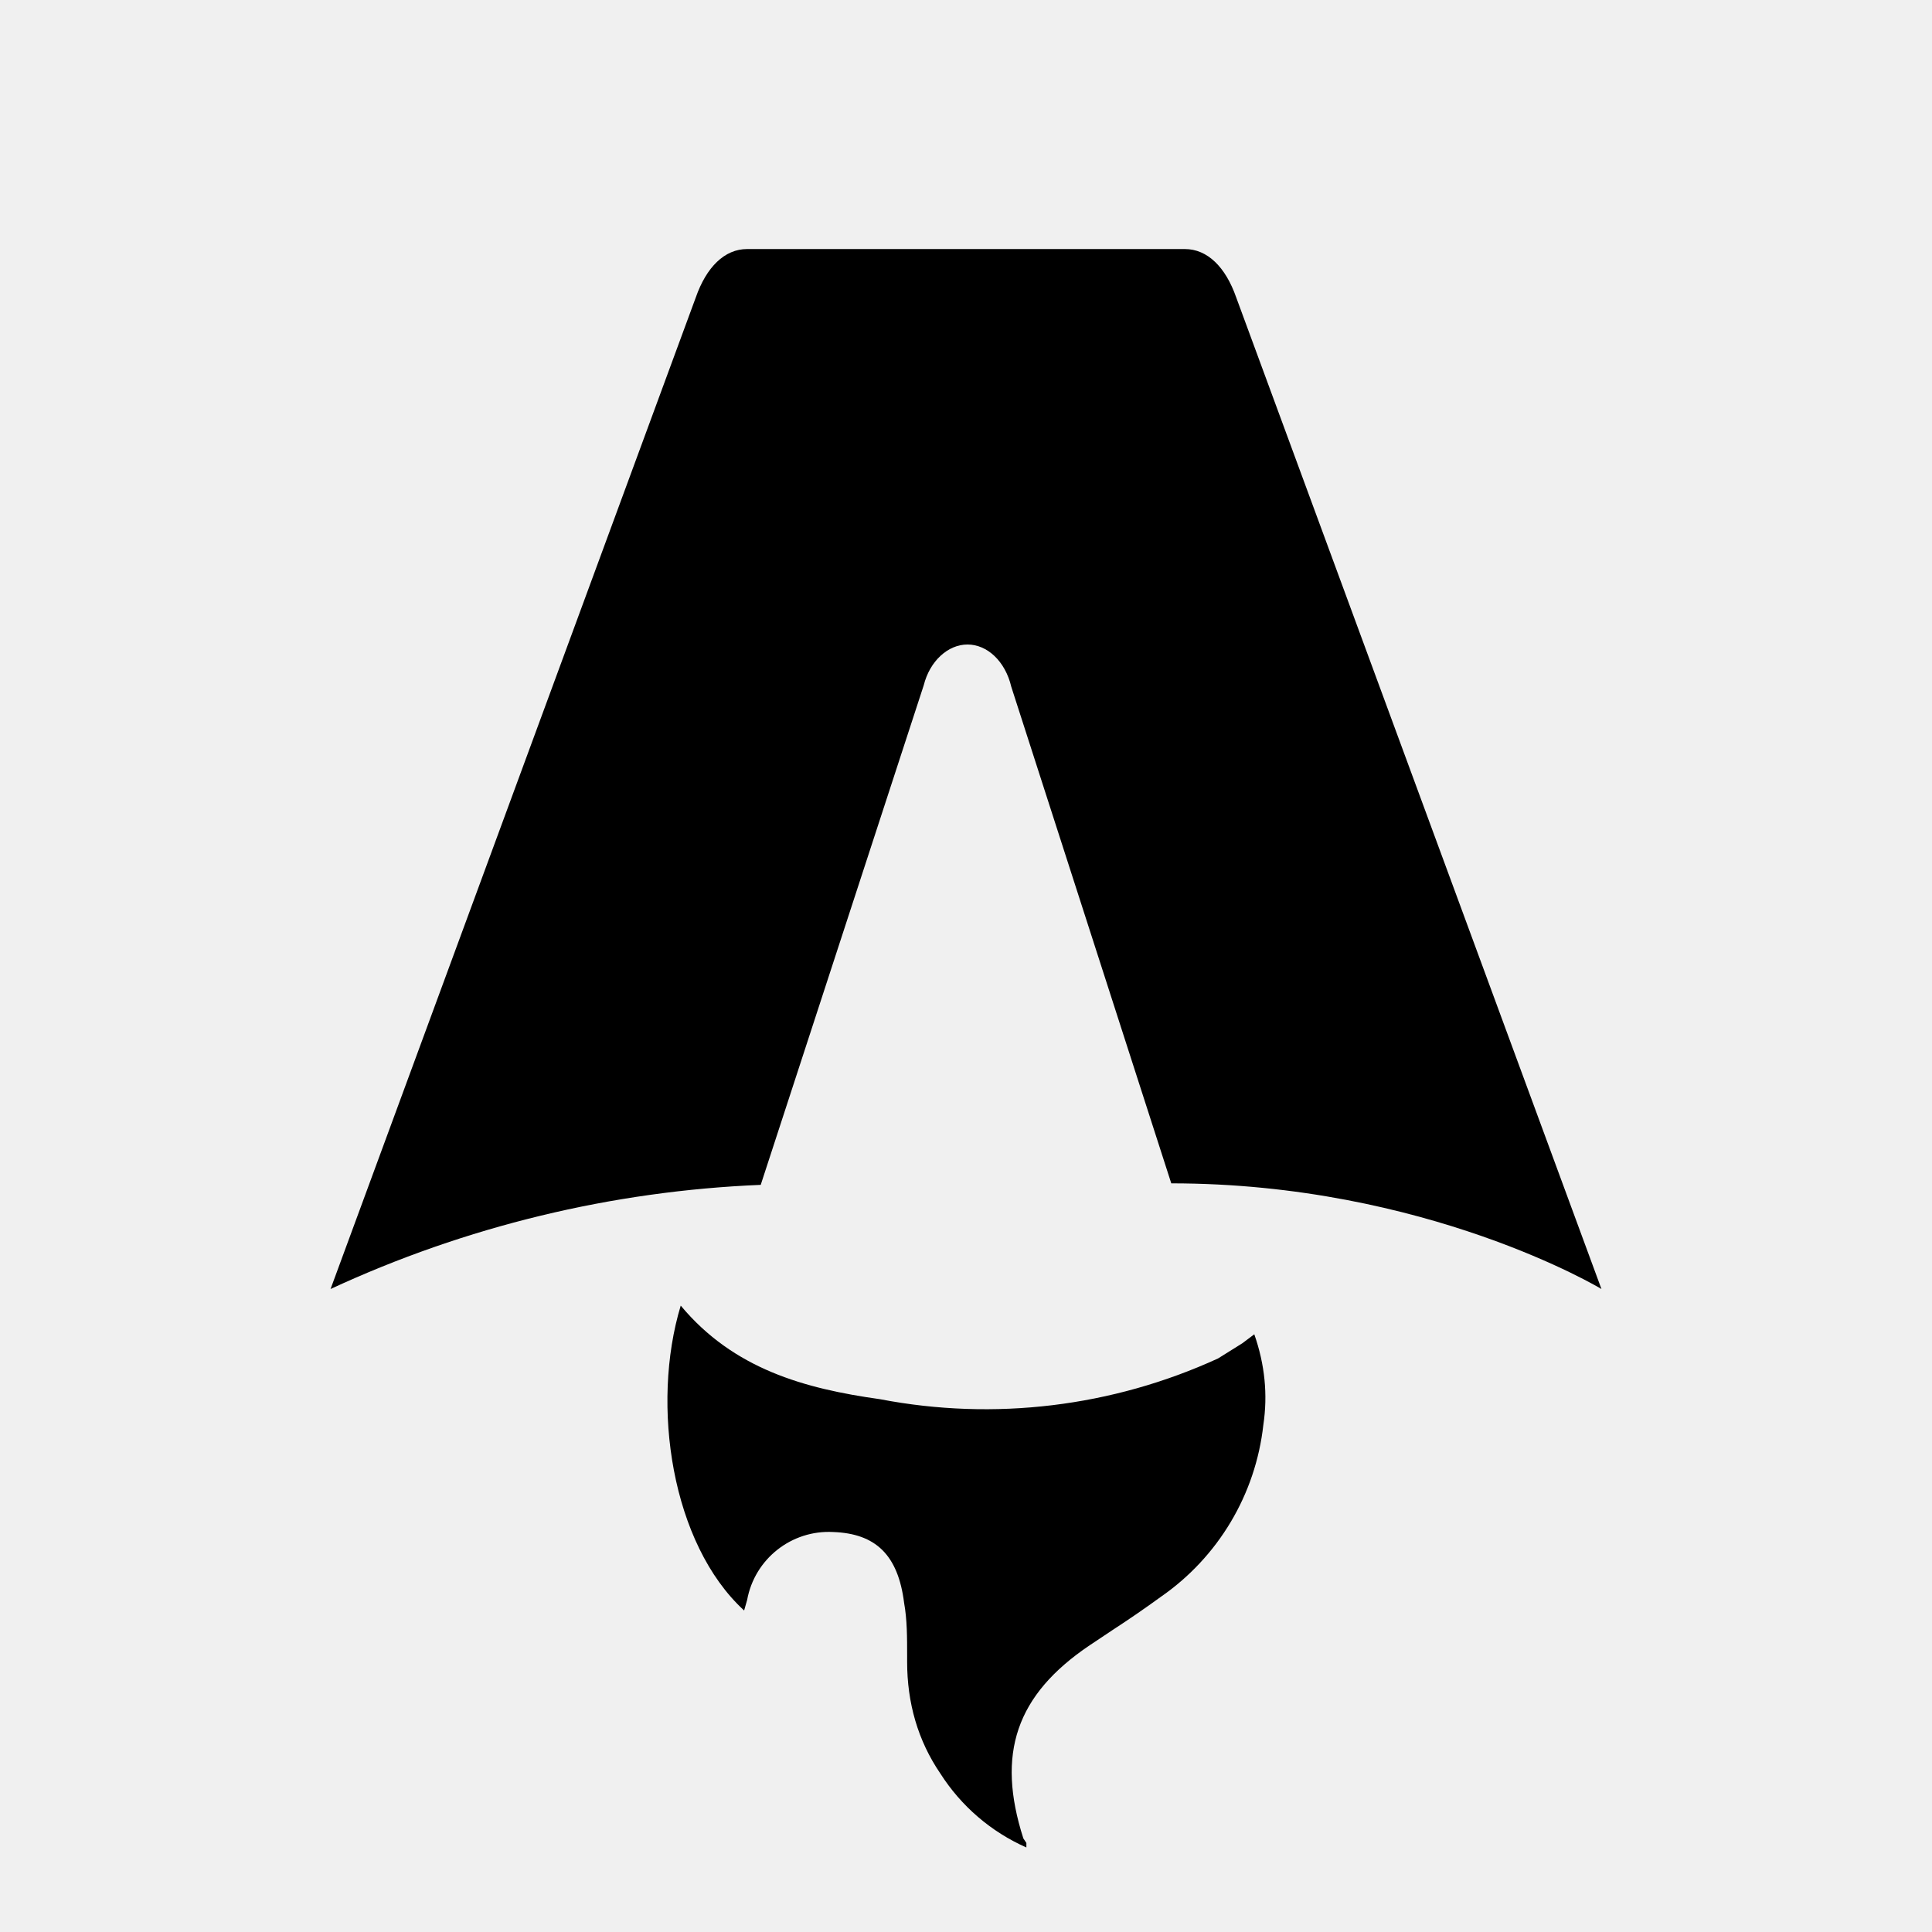
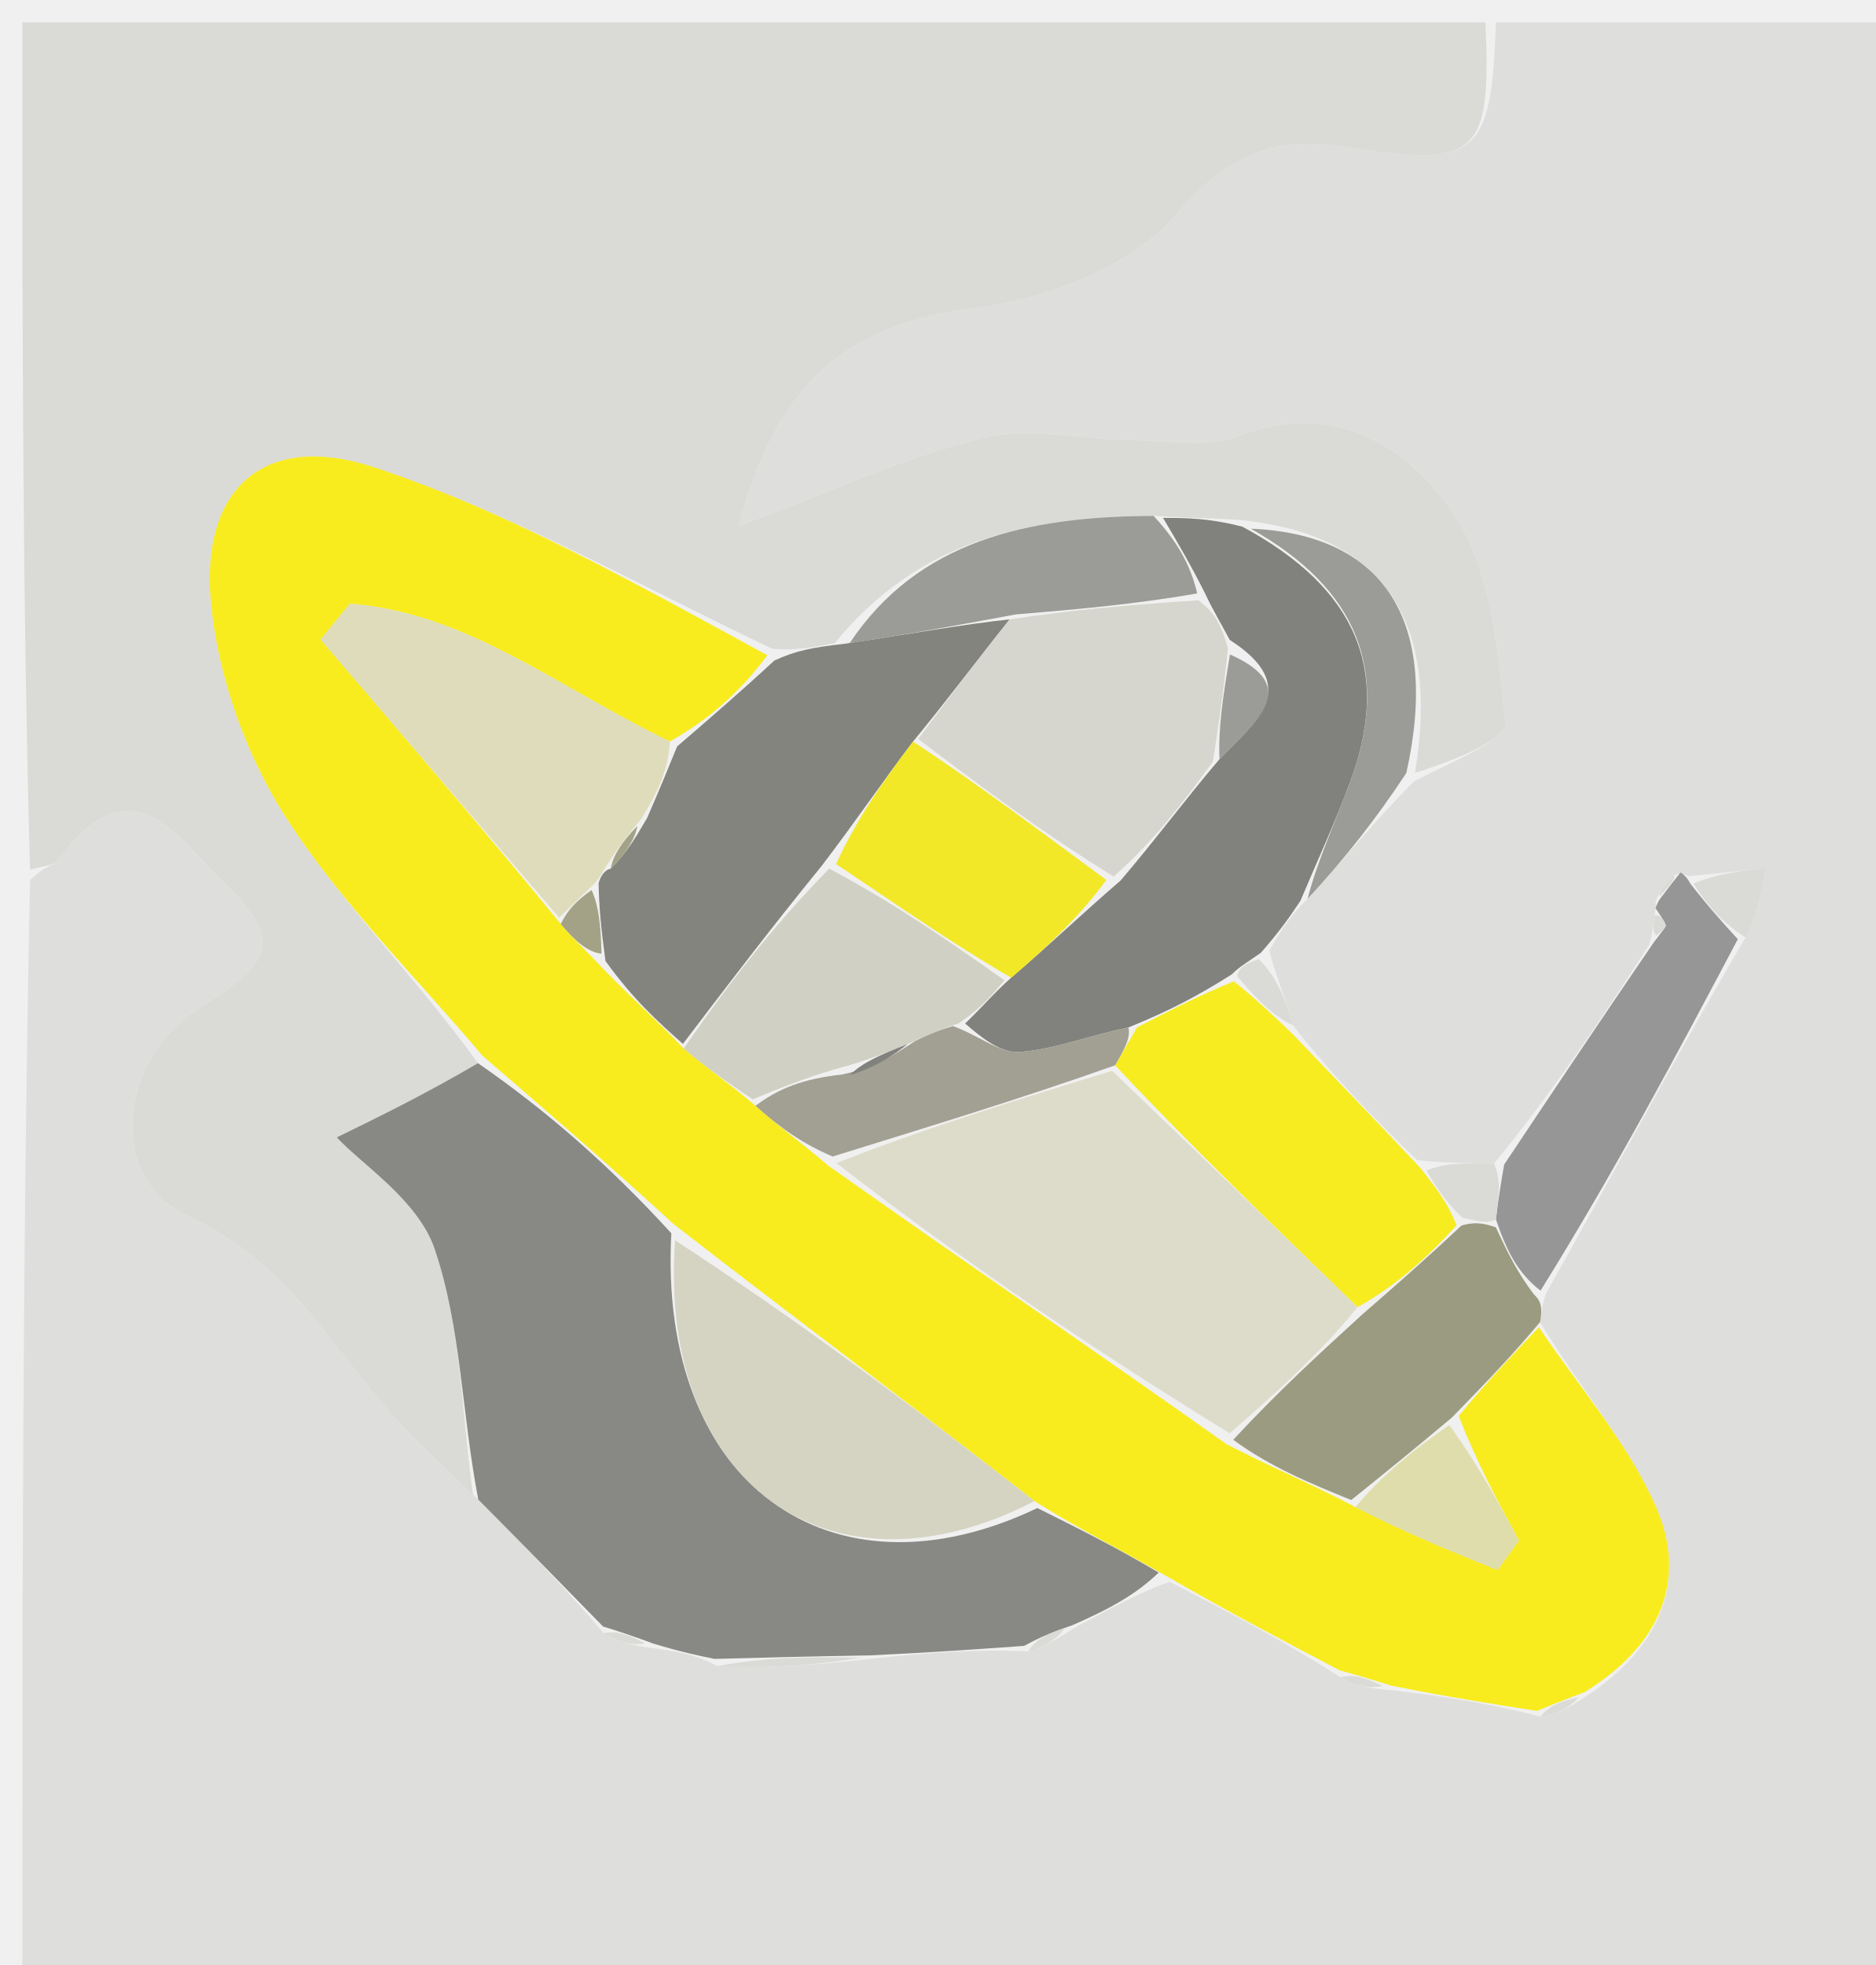
- <svg xmlns="http://www.w3.org/2000/svg" fill="none" viewBox="0 0 128 128">
-   <path d="M50.4 78.5a75.1 75.1 0 0 0-28.5 6.9l24.2-65.7c.7-2 1.9-3.2 3.4-3.2h29c1.5 0 2.7 1.2 3.4 3.2l24.2 65.7s-11.6-7-28.5-7L67 45.5c-.4-1.7-1.6-2.8-2.9-2.8-1.3 0-2.5 1.1-2.9 2.7L50.4 78.5Zm-1.1 28.2Zm-4.2-20.2c-2 6.6-.6 15.8 4.2 20.2a17.5 17.5 0 0 1 .2-.7 5.5 5.5 0 0 1 5.7-4.5c2.8.1 4.3 1.5 4.7 4.7.2 1.1.2 2.3.2 3.5v.4c0 2.7.7 5.2 2.2 7.4a13 13 0 0 0 5.7 4.9v-.3l-.2-.3c-1.8-5.6-.5-9.5 4.4-12.8l1.5-1a73 73 0 0 0 3.2-2.2 16 16 0 0 0 6.8-11.4c.3-2 .1-4-.6-6l-.8.6-1.6 1a37 37 0 0 1-22.4 2.7c-5-.7-9.7-2-13.2-6.2Z" />
-   <style>
-         path { fill: #000; }
-         @media (prefers-color-scheme: dark) {
-             path { fill: #FFF; }
-         }
-     </style>
+ <svg xmlns="http://www.w3.org/2000/svg" version="1.1" id="Layer_1" x="0px" y="0px" width="100%" viewBox="0 0 84 88" enable-background="new 0 0 84 88" xml:space="preserve">
+   <path fill="#DEDEDD" opacity="1" stroke="none" d=" M67,1   C72.989,1 78.978,1 84.984,1   C84.984,30.269 84.984,59.538 84.984,88.903   C57.116,88.903 29.231,88.903 1,88.903   C1,72.647 1,56.292 1.345,39.416   C1.997,38.775 2.428,38.746 2.594,38.521   C6.015,33.904 8.015,37.656 10.294,39.803   C13.324,42.656 11.049,43.709 8.748,45.263   C5.308,47.587 4.805,52.802 8.388,54.441   C12.784,56.453 14.716,60.148 17.529,63.324   C18.664,64.605 19.961,65.742 21.422,67.157   C23.443,69.193 25.227,71.017 27.043,73.141   C27.744,73.572 28.411,73.702 29.45,73.839   C30.551,73.996 31.279,74.144 32.132,74.619   C34.502,74.746 36.746,74.546 39.412,74.242   C41.844,73.996 43.855,73.852 46.04,73.955   C46.807,73.771 47.401,73.34 48.314,72.796   C49.781,72.021 50.928,71.36 52.391,70.837   C55.141,72.254 57.575,73.531 60.044,75.117   C60.759,75.525 61.44,75.624 62.502,75.708   C64.868,76.002 66.853,76.312 68.998,76.876   C69.77,76.77 70.383,76.409 71.259,75.819   C74.53,73.585 75.53,70.6 74.174,67.497   C72.908,64.6 70.71,62.109 68.978,59.206   C69.071,58.645 69.07,58.319 69.31,57.805   C72.336,52.432 75.085,47.246 78.18,41.984   C78.72,40.894 78.914,39.88 79.108,38.866   C78.016,38.993 76.923,39.121 75.681,39.233   C75.532,39.218 75.269,39.072 74.989,39.188   C74.502,39.642 74.295,39.98 74.141,40.401   C74.194,40.483 74.149,40.674 74.102,41.004   C74.037,41.555 74.018,41.776 73.862,42.315   C71.606,45.806 69.487,48.979 66.915,52.109   C65.563,52.075 64.664,52.084 63.476,51.955   C61.419,49.977 59.651,48.138 57.91,45.913   C57.546,44.638 57.155,43.748 56.851,42.577   C57.372,41.643 57.808,40.992 58.567,40.251   C60.245,38.438 61.599,36.716 63.34,34.985   C65.029,34.106 67.504,33.114 67.429,32.384   C67.095,29.132 66.788,25.431 65.029,22.892   C63.059,20.047 59.766,17.866 55.499,19.519   C54.102,20.06 52.348,19.73 50.759,19.712   C48.502,19.686 46.129,19.1 44.016,19.615   C40.571,20.454 37.296,21.989 33.093,23.547   C34.867,16.732 38.307,14.48 43.736,13.788   C46.902,13.384 50.688,11.927 52.662,9.628   C54.978,6.932 57.08,6.073 60.219,6.574   C66.166,7.525 66.799,7.01 67,1  z" />
+   <path fill="#DADAD7" opacity="1" stroke="none" d=" M21.184,66.944   C19.961,65.742 18.664,64.605 17.529,63.324   C14.716,60.148 12.784,56.453 8.388,54.441   C4.805,52.802 5.308,47.587 8.748,45.263   C11.049,43.709 13.324,42.656 10.294,39.803   C8.015,37.656 6.015,33.904 2.594,38.521   C2.428,38.746 1.997,38.775 1.345,38.947   C1,26.387 1,13.774 1,1   C22.687,1 44.375,1 66.531,1   C66.799,7.01 66.166,7.525 60.219,6.574   C57.08,6.073 54.978,6.932 52.662,9.628   C50.688,11.927 46.902,13.384 43.736,13.788   C38.307,14.48 34.867,16.732 33.093,23.547   C37.296,21.989 40.571,20.454 44.016,19.615   C46.129,19.1 48.502,19.686 50.759,19.712   C52.348,19.73 54.102,20.06 55.499,19.519   C59.766,17.866 63.059,20.047 65.029,22.892   C66.788,25.431 67.095,29.132 67.429,32.384   C67.504,33.114 65.029,34.106 63.375,34.611   C64.508,27.786 61.973,23.92 55.521,23.287   C54.128,23.196 53.109,23.195 51.667,23.105   C45.952,23.117 41.096,24.247 37.386,28.806   C36.363,28.996 35.631,29.144 34.587,29.055   C28.459,26.135 22.815,22.93 16.771,20.931   C11.83,19.296 8.939,21.878 9.452,27.053   C9.777,30.326 11.006,33.796 12.78,36.568   C15.257,40.437 18.621,43.736 21.407,47.613   C19.042,49.004 16.876,50.06 15.082,50.936   C16.214,52.158 18.713,53.74 19.462,55.921   C20.65,59.385 20.67,63.249 21.184,66.944  z" />
+   <path fill="#F8EC1E" opacity="1" stroke="none" d=" M21.606,47.279   C18.621,43.736 15.257,40.437 12.78,36.568   C11.006,33.796 9.777,30.326 9.452,27.053   C8.939,21.878 11.83,19.296 16.771,20.931   C22.815,22.93 28.459,26.135 34.369,29.346   C33.085,31.058 31.707,32.242 30.002,33.207   C25.065,30.84 20.91,27.424 15.665,27.038   C15.23,27.572 14.795,28.106 14.36,28.641   C17.922,32.792 21.483,36.944 25.116,41.381   C25.76,42.155 26.332,42.643 27.083,43.457   C28.368,44.772 29.477,45.761 30.622,46.958   C31.677,47.855 32.696,48.543 33.837,49.522   C34.953,50.516 35.947,51.219 37.114,52.215   C43.112,56.464 48.938,60.422 54.921,64.668   C56.892,65.698 58.706,66.437 60.71,67.497   C62.958,68.649 65.015,69.479 67.071,70.31   C67.39,69.871 67.709,69.432 68.028,68.994   C67.086,67.248 66.144,65.503 65.331,63.414   C66.614,61.86 67.768,60.65 68.922,59.439   C70.71,62.109 72.908,64.6 74.174,67.497   C75.53,70.6 74.53,73.585 70.97,75.78   C69.89,76.187 69.364,76.404 68.838,76.622   C66.853,76.312 64.868,76.002 62.3,75.486   C61.148,75.122 60.578,74.965 60.009,74.809   C57.575,73.531 55.141,72.254 52.211,70.566   C49.964,69.282 48.213,68.409 46.332,67.224   C40.913,62.985 35.625,59.058 30.169,54.819   C27.204,52.097 24.405,49.688 21.606,47.279  z" />
+   <path fill="#888884" opacity="1" stroke="none" d=" M46.462,67.536   C48.213,68.409 49.964,69.282 51.895,70.426   C50.928,71.36 49.781,72.021 48.016,72.789   C46.888,73.167 46.377,73.438 45.867,73.709   C43.855,73.852 41.844,73.996 38.986,74.134   C36.095,74.183 34.051,74.237 32.007,74.292   C31.279,74.144 30.551,73.996 29.261,73.606   C28.137,73.19 27.573,73.015 27.01,72.84   C25.227,71.017 23.443,69.193 21.422,67.157   C20.67,63.249 20.65,59.385 19.462,55.921   C18.713,53.74 16.214,52.158 15.082,50.936   C16.876,50.06 19.042,49.004 21.407,47.613   C24.405,49.688 27.204,52.097 30.068,55.232   C29.462,66.464 37.209,71.956 46.462,67.536  z" />
+   <path fill="#81817D" opacity="1" stroke="none" d=" M52.09,23.193   C53.109,23.195 54.128,23.196 55.648,23.588   C60.813,26.378 62.297,30.054 60.483,34.983   C59.816,36.798 58.995,38.556 58.244,40.34   C57.808,40.992 57.372,41.643 56.471,42.669   C55.771,43.159 55.537,43.275 55.167,43.638   C53.661,44.596 52.291,45.306 50.543,46.012   C48.658,46.404 47.165,47.016 45.639,47.111   C44.772,47.165 43.852,46.375 43.226,45.836   C43.992,45.104 44.488,44.501 45.287,43.787   C47.014,42.311 48.437,40.945 50.193,39.429   C51.792,37.556 53.058,35.832 54.62,33.996   C56.28,32.299 58.334,30.751 55.077,28.657   C54.672,27.887 54.358,27.396 53.984,26.598   C53.312,25.258 52.701,24.225 52.09,23.193  z" />
+   <path fill="#F7EC1F" opacity="1" stroke="none" d=" M50.921,46.016   C52.291,45.306 53.661,44.596 55.264,43.949   C56.291,44.775 57.088,45.537 57.884,46.299   C59.651,48.138 61.419,49.977 63.6,52.288   C64.434,53.345 64.855,53.93 65.237,54.872   C63.815,56.431 62.433,57.632 60.8,58.54   C56.969,54.817 53.388,51.386 49.945,47.709   C50.362,46.98 50.641,46.498 50.921,46.016  z" />
+   <path fill="#969696" opacity="1" stroke="none" d=" M74.149,40.674   C74.149,40.674 74.194,40.483 74.372,40.225   C74.789,39.669 75.029,39.37 75.269,39.072   C75.269,39.072 75.532,39.218 75.694,39.555   C76.515,40.616 77.175,41.338 77.834,42.06   C75.085,47.246 72.336,52.432 68.997,57.801   C67.937,56.977 67.466,55.97 67,54.608   C67.126,53.553 67.247,52.853 67.369,52.153   C69.487,48.979 71.606,45.806 74.061,42.215   C74.471,41.668 74.638,41.5 74.603,41.416   C74.492,41.152 74.306,40.919 74.149,40.674  z" />
+   <path fill="#9B9B81" opacity="1" stroke="none" d=" M66.996,54.963   C67.466,55.97 67.937,56.977 68.72,57.988   C69.07,58.319 69.071,58.645 68.978,59.206   C67.768,60.65 66.614,61.86 65.036,63.476   C63.248,64.979 61.883,66.078 60.519,67.177   C58.706,66.437 56.892,65.698 55.235,64.478   C57.278,62.276 59.165,60.554 61.051,58.833   C62.433,57.632 63.815,56.431 65.454,54.885   C66.139,54.682 66.567,54.822 66.996,54.963  z" />
+   <path fill="#9B9B97" opacity="1" stroke="none" d=" M58.567,40.251   C58.995,38.556 59.816,36.798 60.483,34.983   C62.297,30.054 60.813,26.378 56.021,23.677   C61.973,23.92 64.508,27.786 62.987,34.619   C61.599,36.716 60.245,38.438 58.567,40.251  z" />
+   <path fill="#DADAD7" opacity="1" stroke="none" d=" M78.18,41.984   C77.175,41.338 76.515,40.616 75.844,39.57   C76.923,39.121 78.016,38.993 79.108,38.866   C78.914,39.88 78.72,40.894 78.18,41.984  z" />
+   <path fill="#DADAD7" opacity="1" stroke="none" d=" M32.132,74.619   C34.051,74.237 36.095,74.183 38.565,74.237   C36.746,74.546 34.502,74.746 32.132,74.619  z" />
+   <path fill="#DADAD7" opacity="1" stroke="none" d=" M67,54.608   C66.567,54.822 66.139,54.682 65.494,54.528   C64.855,53.93 64.434,53.345 63.889,52.427   C64.664,52.084 65.563,52.075 66.915,52.109   C67.247,52.853 67.126,53.553 67,54.608  z" />
+   <path fill="#DADAD7" opacity="1" stroke="none" d=" M57.91,45.913   C57.088,45.537 56.291,44.775 55.399,43.701   C55.537,43.275 55.771,43.159 56.385,42.951   C57.155,43.748 57.546,44.638 57.91,45.913  z" />
+   <path fill="#DADAD7" opacity="1" stroke="none" d=" M46.04,73.955   C46.377,73.438 46.888,73.167 47.697,72.902   C47.401,73.34 46.807,73.771 46.04,73.955  z" />
+   <path fill="#DADAD7" opacity="1" stroke="none" d=" M68.998,76.876   C69.364,76.404 69.89,76.187 70.706,76.008   C70.383,76.409 69.77,76.77 68.998,76.876  z" />
+   <path fill="#DADAD7" opacity="1" stroke="none" d=" M60.044,75.117   C60.578,74.965 61.148,75.122 61.919,75.501   C61.44,75.624 60.759,75.525 60.044,75.117  z" />
+   <path fill="#DADAD7" opacity="1" stroke="none" d=" M27.043,73.141   C27.573,73.015 28.137,73.19 28.889,73.598   C28.411,73.702 27.744,73.572 27.043,73.141  z" />
+   <path fill="#DADAD7" opacity="1" stroke="none" d=" M74.102,41.004   C74.306,40.919 74.492,41.152 74.603,41.416   C74.638,41.5 74.471,41.668 74.198,41.898   C74.018,41.776 74.037,41.555 74.102,41.004  z" />
+   <path fill="#DADAD7" opacity="1" stroke="none" d=" M74.989,39.188   C75.029,39.37 74.789,39.669 74.319,40.142   C74.295,39.98 74.502,39.642 74.989,39.188  z" />
+   <path fill="#84847E" opacity="1" stroke="none" d=" M30.586,46.75   C29.477,45.761 28.368,44.772 27.118,43.036   C26.904,41.449 26.831,40.608 26.809,39.556   C26.86,39.345 27.043,38.952 27.352,38.904   C28.052,38.208 28.443,37.559 28.986,36.626   C29.535,35.37 29.932,34.399 30.328,33.427   C31.707,32.242 33.085,31.058 34.68,29.582   C35.631,29.144 36.363,28.996 37.768,28.838   C40.789,28.392 43.138,27.954 45.22,27.739   C43.677,29.672 42.401,31.382 40.893,33.21   C39.479,35.071 38.299,36.816 36.813,38.763   C34.534,41.56 32.56,44.155 30.586,46.75  z" />
+   <path fill="#9B9B97" opacity="1" stroke="none" d=" M45.488,27.517   C43.138,27.954 40.789,28.392 38.058,28.797   C41.096,24.247 45.952,23.117 51.667,23.105   C52.701,24.225 53.312,25.258 53.62,26.576   C50.706,27.081 48.097,27.299 45.488,27.517  z" />
+   <path fill="#DDDCCA" opacity="1" stroke="none" d=" M60.8,58.54   C59.165,60.554 57.278,62.276 55.078,64.188   C48.938,60.422 43.112,56.464 37.463,52.086   C41.696,50.428 45.752,49.192 49.808,47.956   C53.388,51.386 56.969,54.817 60.8,58.54  z" />
+   <path fill="#D5D4C3" opacity="1" stroke="none" d=" M46.332,67.224   C37.209,71.956 29.462,66.464 30.234,55.546   C35.625,59.058 40.913,62.985 46.332,67.224  z" />
+   <path fill="#DEDCBB" opacity="1" stroke="none" d=" M30.002,33.207   C29.932,34.399 29.535,35.37 28.699,36.705   C27.855,37.696 27.449,38.324 27.043,38.952   C27.043,38.952 26.86,39.345 26.546,39.648   C25.837,40.333 25.441,40.714 25.045,41.095   C21.483,36.944 17.922,32.792 14.36,28.641   C14.795,28.106 15.23,27.572 15.665,27.038   C20.91,27.424 25.065,30.84 30.002,33.207  z" />
+   <path fill="#D1D0C4" opacity="1" stroke="none" d=" M30.622,46.958   C32.56,44.155 34.534,41.56 37.141,38.899   C40.178,40.521 42.581,42.21 44.984,43.898   C44.488,44.501 43.992,45.104 42.953,45.823   C41.929,46.17 41.448,46.401 40.651,46.755   C39.495,47.216 38.655,47.554 37.439,47.871   C35.947,48.311 34.831,48.771 33.715,49.232   C32.696,48.543 31.677,47.855 30.622,46.958  z" />
+   <path fill="#A1A093" opacity="1" stroke="none" d=" M33.837,49.522   C34.831,48.771 35.947,48.311 37.686,48.125   C39.195,47.811 40.081,47.222 40.967,46.632   C41.448,46.401 41.929,46.17 42.683,45.952   C43.852,46.375 44.772,47.165 45.639,47.111   C47.165,47.016 48.658,46.404 50.543,46.012   C50.641,46.498 50.362,46.98 49.945,47.709   C45.752,49.192 41.696,50.428 37.29,51.793   C35.947,51.219 34.953,50.516 33.837,49.522  z" />
+   <path fill="#DFDDAC" opacity="1" stroke="none" d=" M60.71,67.497   C61.883,66.078 63.248,64.979 64.907,63.819   C66.144,65.503 67.086,67.248 68.028,68.994   C67.709,69.432 67.39,69.871 67.071,70.31   C65.015,69.479 62.958,68.649 60.71,67.497  z" />
+   <path fill="#A3A287" opacity="1" stroke="none" d=" M25.116,41.381   C25.441,40.714 25.837,40.333 26.495,39.859   C26.831,40.608 26.904,41.449 26.941,42.71   C26.332,42.643 25.76,42.155 25.116,41.381  z" />
+   <path fill="#D6D6CE" opacity="1" stroke="none" d=" M45.22,27.739   C48.097,27.299 50.706,27.081 53.68,26.884   C54.358,27.396 54.672,27.887 54.997,29.029   C54.78,31.157 54.552,32.633 54.324,34.109   C53.058,35.832 51.792,37.556 49.879,39.256   C46.53,37.186 43.828,35.14 41.125,33.093   C42.401,31.382 43.677,29.672 45.22,27.739  z" />
+   <path fill="#F2E827" opacity="1" stroke="none" d=" M40.893,33.21   C43.828,35.14 46.53,37.186 49.546,39.406   C48.437,40.945 47.014,42.311 45.287,43.787   C42.581,42.21 40.178,40.521 37.446,38.697   C38.299,36.816 39.479,35.071 40.893,33.21  z" />
+   <path fill="#9B9B97" opacity="1" stroke="none" d=" M54.62,33.996   C54.552,32.633 54.78,31.157 55.089,29.309   C58.334,30.751 56.28,32.299 54.62,33.996  z" />
+   <path fill="#A3A287" opacity="1" stroke="none" d=" M27.352,38.904   C27.449,38.324 27.855,37.696 28.547,36.99   C28.443,37.559 28.052,38.208 27.352,38.904  z" />
+   <path fill="#81817D" opacity="1" stroke="none" d=" M40.651,46.755   C40.081,47.222 39.195,47.811 38.062,48.146   C38.655,47.554 39.495,47.216 40.651,46.755  z" />
</svg>
